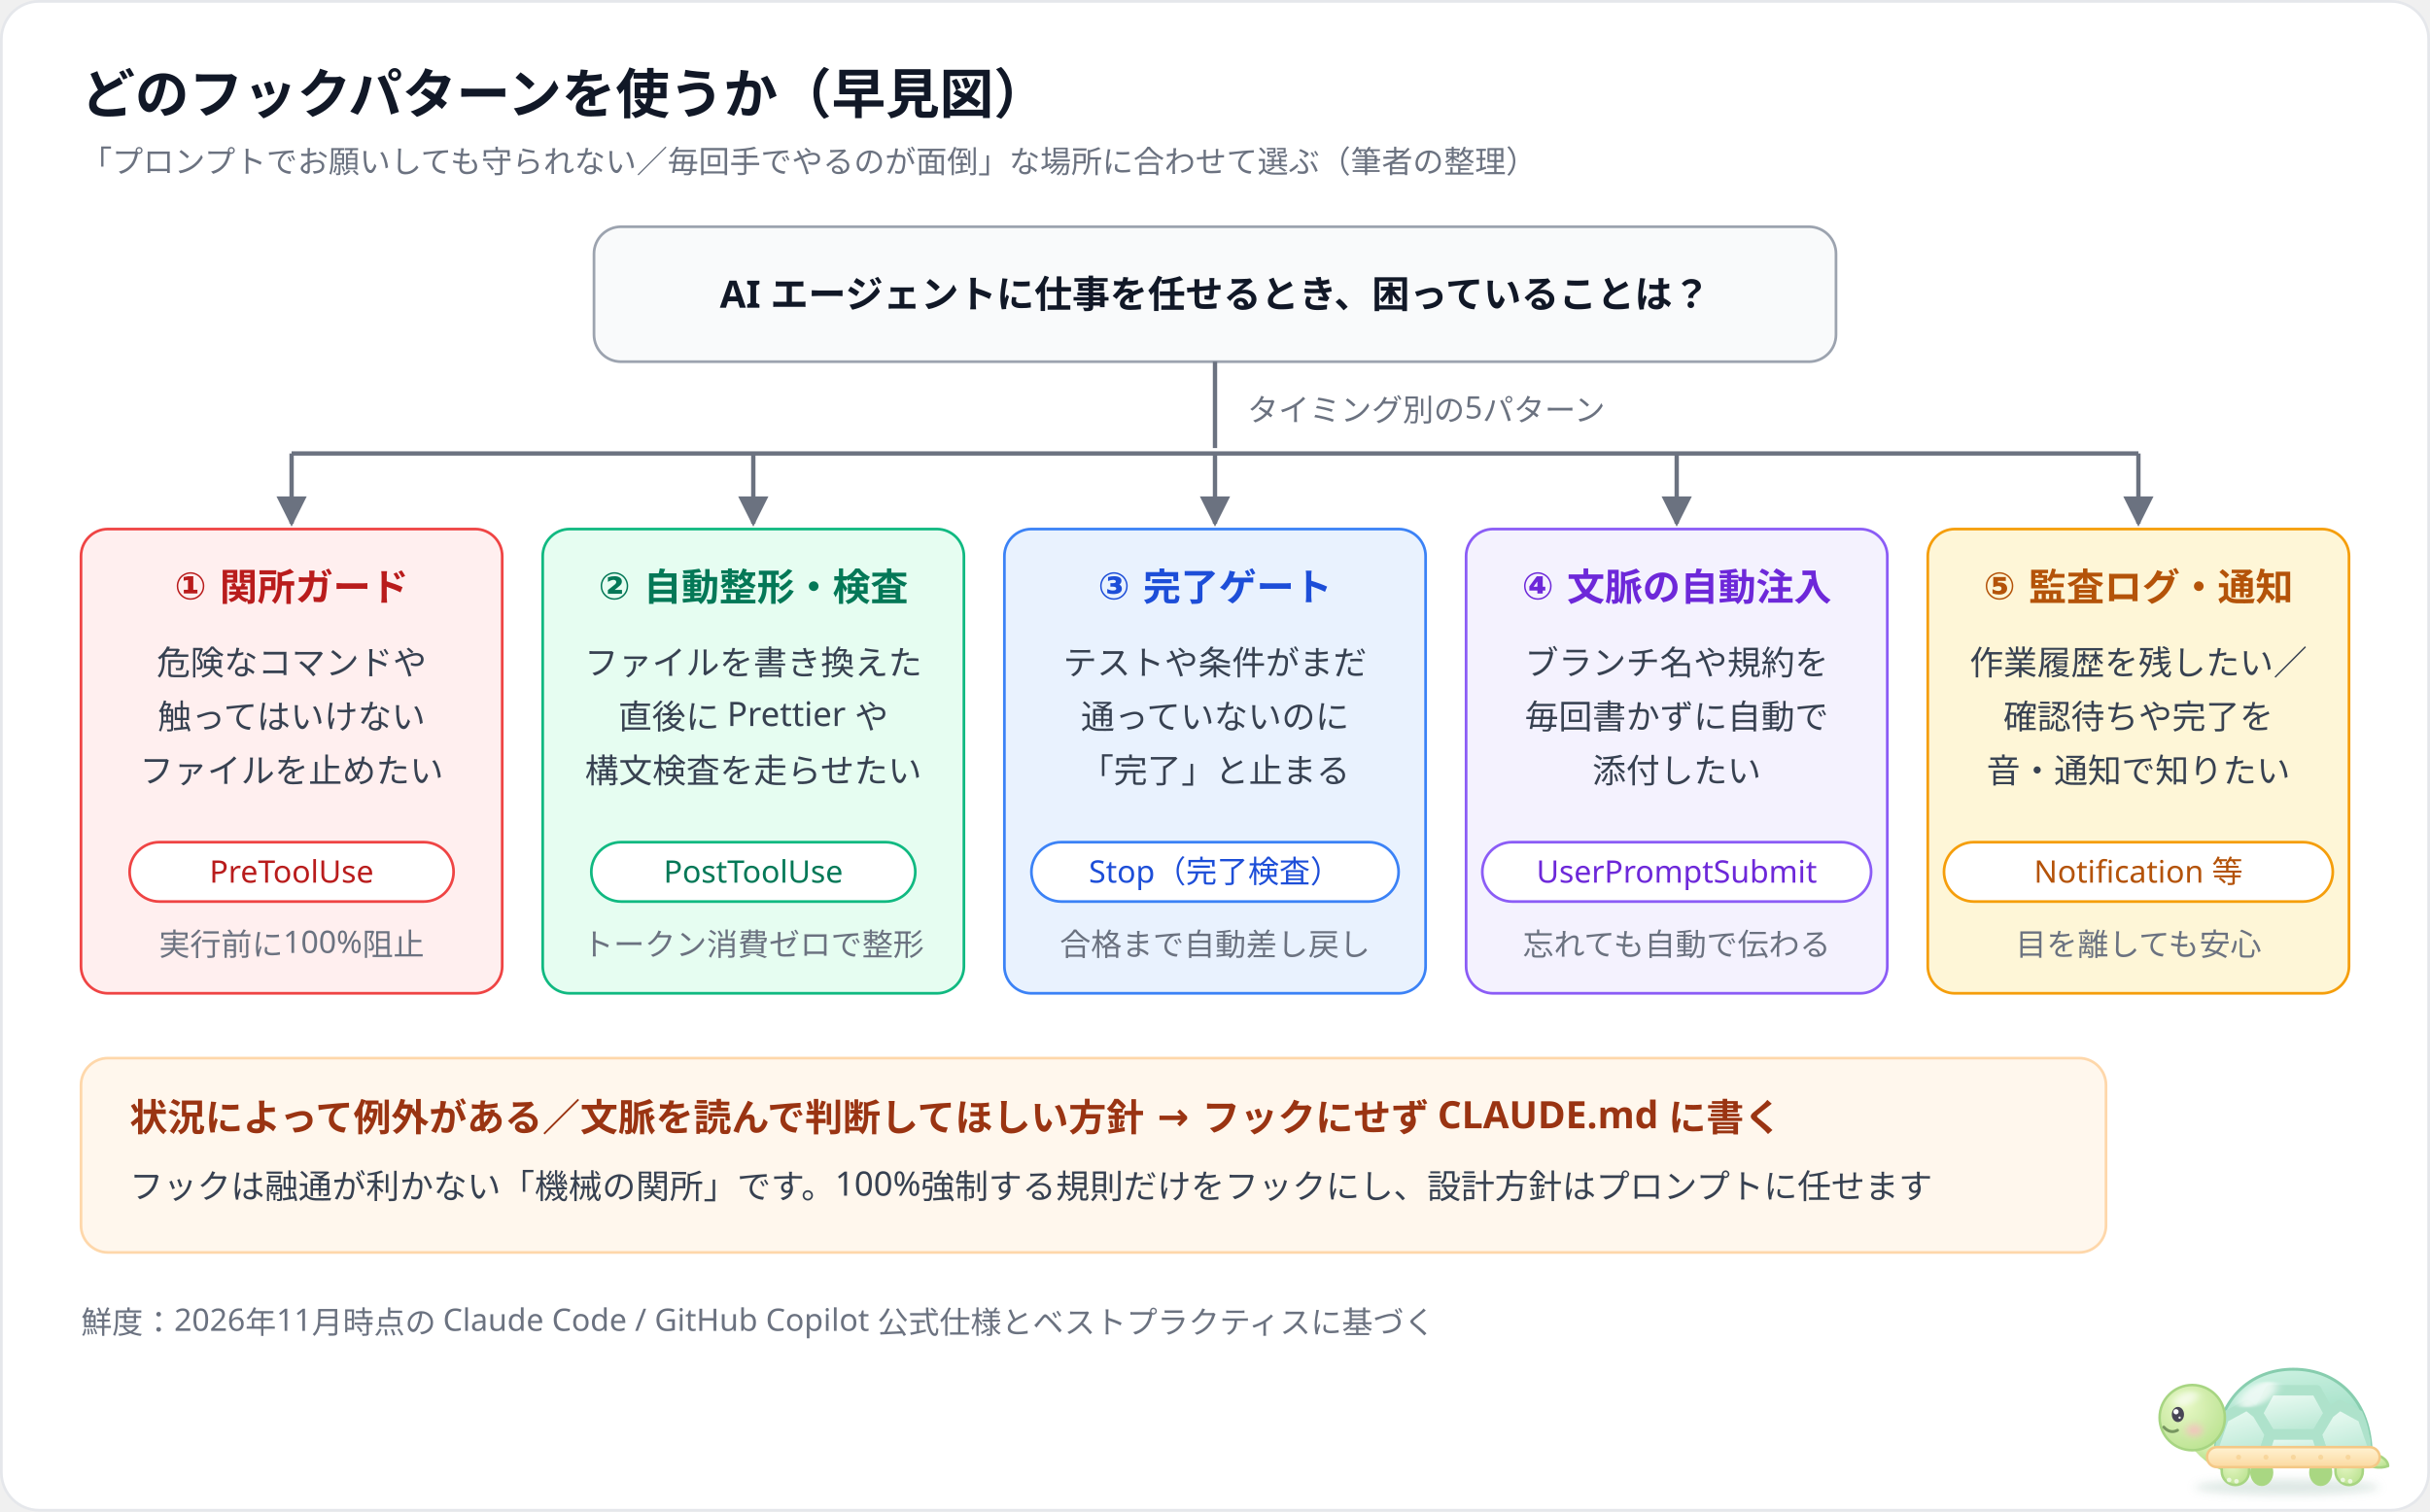
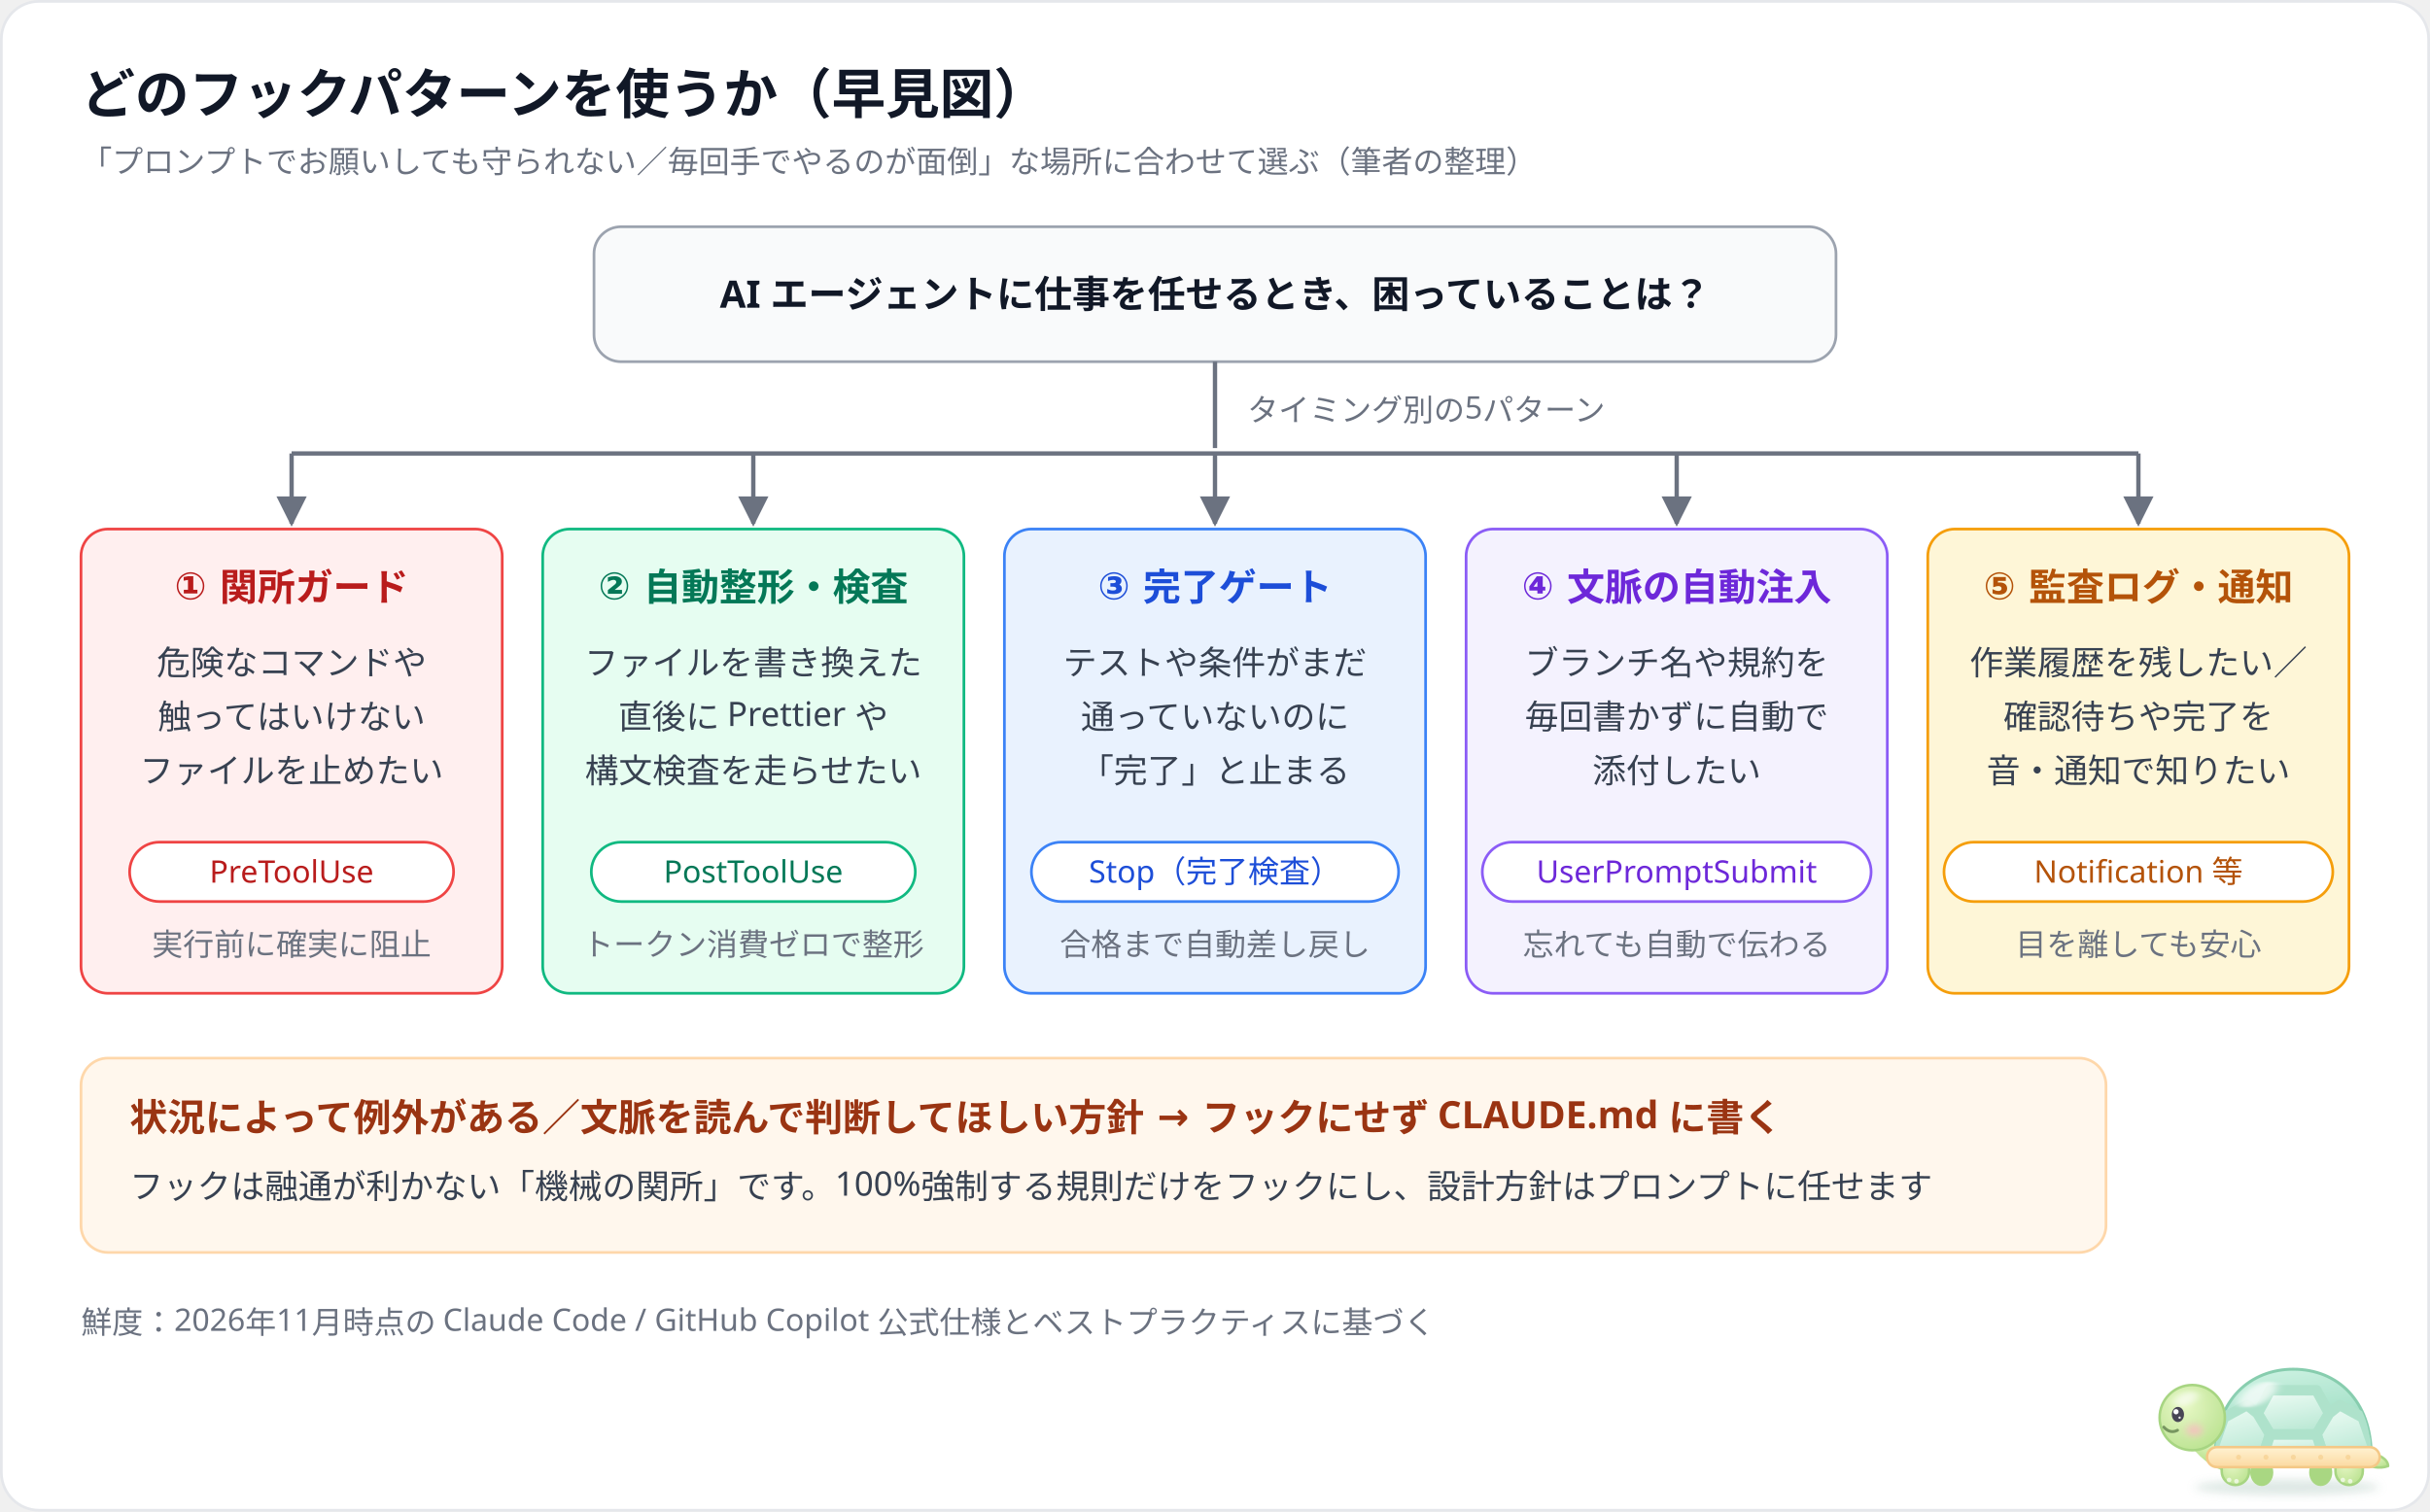
<svg xmlns="http://www.w3.org/2000/svg" viewBox="0 0 900 560" font-family="Meiryo, 'Yu Gothic UI', 'Noto Sans JP', sans-serif">
  <defs>
    <marker id="ah" viewBox="0 0 10 10" refX="9" refY="5" markerWidth="7" markerHeight="7" orient="auto-start-reverse">
      <path d="M0,0 L10,5 L0,10 z" fill="#6b7280" />
    </marker>
    <style>
      .h{font-size:14px;font-weight:700}
      .b{font-size:12.5px;fill:#374151}
      .s{font-size:11.5px;fill:#6b7280}
    </style>
  </defs>
  <rect x="0.5" y="0.5" width="899" height="559" rx="14" fill="#ffffff" stroke="#e5e7eb" />
  <text x="30" y="42" font-size="20" font-weight="700" fill="#111827">どのフックパターンを使うか（早見図）</text>
  <text x="30" y="64" class="s" font-size="13">「プロンプトでお願いしても守られない／毎回手でやるのが面倒」な場所に合わせて選ぶ（筆者の整理）</text>
  <rect x="220" y="84" width="460" height="50" rx="10" fill="#f9fafb" stroke="#9ca3af" />
  <text x="450" y="114" text-anchor="middle" class="h" fill="#111827">AI エージェントに仕事を任せるとき、困っていることは？</text>
  <line x1="450" y1="134" x2="450" y2="166" stroke="#6b7280" stroke-width="1.6" />
  <text x="462" y="156" class="s">タイミング別の5パターン</text>
  <line x1="108" y1="168" x2="792" y2="168" stroke="#6b7280" stroke-width="1.6" />
  <g stroke="#6b7280" stroke-width="1.6" marker-end="url(#ah)">
    <line x1="108" y1="168" x2="108" y2="194" />
    <line x1="279" y1="168" x2="279" y2="194" />
    <line x1="450" y1="168" x2="450" y2="194" />
    <line x1="621" y1="168" x2="621" y2="194" />
    <line x1="792" y1="168" x2="792" y2="194" />
  </g>
  <rect x="30" y="196" width="156" height="172" rx="10" fill="#fee2e2" fill-opacity="0.55" stroke="#ef4444" />
  <text x="108" y="222" text-anchor="middle" class="h" fill="#b91c1c">① 関所ガード</text>
  <text x="108" y="250" text-anchor="middle" class="b">危険なコマンドや</text>
  <text x="108" y="270" text-anchor="middle" class="b">触ってはいけない</text>
  <text x="108" y="290" text-anchor="middle" class="b">ファイルを止めたい</text>
  <rect x="48" y="312" width="120" height="22" rx="11" fill="#ffffff" stroke="#ef4444" />
  <text x="108" y="327" text-anchor="middle" class="s" style="fill:#b91c1c">PreToolUse</text>
-   <text x="108" y="354" text-anchor="middle" class="s">実行前に100%阻止</text>
+   <text x="108" y="354" text-anchor="middle" class="s">実行前に確実に阻止</text>
  <rect x="201" y="196" width="156" height="172" rx="10" fill="#d1fae5" fill-opacity="0.55" stroke="#10b981" />
  <text x="279" y="222" text-anchor="middle" class="h" fill="#047857">② 自動整形・検査</text>
  <text x="279" y="250" text-anchor="middle" class="b">ファイルを書き換えた</text>
  <text x="279" y="270" text-anchor="middle" class="b">直後に Prettier や</text>
  <text x="279" y="290" text-anchor="middle" class="b">構文検査を走らせたい</text>
  <rect x="219" y="312" width="120" height="22" rx="11" fill="#ffffff" stroke="#10b981" />
  <text x="279" y="327" text-anchor="middle" class="s" style="fill:#047857">PostToolUse</text>
  <text x="279" y="354" text-anchor="middle" class="s">トークン消費ゼロで整形</text>
  <rect x="372" y="196" width="156" height="172" rx="10" fill="#dbeafe" fill-opacity="0.6" stroke="#3b82f6" />
  <text x="450" y="222" text-anchor="middle" class="h" fill="#1d4ed8">③ 完了ゲート</text>
  <text x="450" y="250" text-anchor="middle" class="b">テストや条件がまだ</text>
  <text x="450" y="270" text-anchor="middle" class="b">通っていないのに</text>
  <text x="450" y="290" text-anchor="middle" class="b">「完了」と止まる</text>
  <rect x="382" y="312" width="136" height="22" rx="11" fill="#ffffff" stroke="#3b82f6" />
  <text x="450" y="327" text-anchor="middle" class="s" style="fill:#1d4ed8">Stop（完了検査）</text>
  <text x="450" y="354" text-anchor="middle" class="s">合格まで自動差し戻し</text>
  <rect x="543" y="196" width="156" height="172" rx="10" fill="#ede9fe" fill-opacity="0.6" stroke="#8b5cf6" />
  <text x="621" y="222" text-anchor="middle" class="h" fill="#6d28d9">④ 文脈の自動注入</text>
  <text x="621" y="250" text-anchor="middle" class="b">ブランチ名や規約を</text>
  <text x="621" y="270" text-anchor="middle" class="b">毎回書かずに自動で</text>
  <text x="621" y="290" text-anchor="middle" class="b">添付したい</text>
  <rect x="549" y="312" width="144" height="22" rx="11" fill="#ffffff" stroke="#8b5cf6" />
  <text x="621" y="327" text-anchor="middle" class="s" style="fill:#6d28d9">UserPromptSubmit</text>
  <text x="621" y="354" text-anchor="middle" class="s">忘れても自動で伝わる</text>
  <rect x="714" y="196" width="156" height="172" rx="10" fill="#fef3c7" fill-opacity="0.7" stroke="#f59e0b" />
  <text x="792" y="222" text-anchor="middle" class="h" fill="#b45309">⑤ 監査ログ・通知</text>
  <text x="792" y="250" text-anchor="middle" class="b">作業履歴を残したい／</text>
  <text x="792" y="270" text-anchor="middle" class="b">確認待ちや完了を</text>
  <text x="792" y="290" text-anchor="middle" class="b">音・通知で知りたい</text>
  <rect x="720" y="312" width="144" height="22" rx="11" fill="#ffffff" stroke="#f59e0b" />
  <text x="792" y="327" text-anchor="middle" class="s" style="fill:#b45309">Notification 等</text>
  <text x="792" y="354" text-anchor="middle" class="s">目を離しても安心</text>
  <rect x="30" y="392" width="750" height="72" rx="10" fill="#fff7ed" stroke="#fed7aa" />
  <text x="48" y="419" class="h" fill="#9a3412">状況によって例外がある／文脈を読んで判断してほしい方針 → フックにせず CLAUDE.md に書く</text>
  <text x="48" y="444" class="b">フックは融通が利かない「機械の関所」です。100%強制する規則だけをフックにし、設計方針はプロンプトに任せます</text>
  <text x="30" y="494" class="s">鮮度：2026年11月時点の Claude Code / GitHub Copilot 公式仕様とベストプラクティスに基づく</text>
  <g transform="translate(794 494) scale(0.78)">
    <g id="kame-mark" opacity="0.94">
      <defs>
        <linearGradient id="kameShell" x1="0.3" y1="0" x2="0.6" y2="1">
          <stop offset="0" stop-color="#c9f1e0" />
          <stop offset="1" stop-color="#86d3b4" />
        </linearGradient>
        <linearGradient id="kameScute" x1="0.3" y1="0" x2="0.6" y2="1">
          <stop offset="0" stop-color="#ecfbf4" />
          <stop offset="1" stop-color="#b3e6d0" />
        </linearGradient>
        <radialGradient id="kameSkin" cx="0.38" cy="0.32" r="0.8">
          <stop offset="0" stop-color="#e6f7c2" />
          <stop offset="1" stop-color="#b3df86" />
        </radialGradient>
        <linearGradient id="kameRim" x1="0" y1="0" x2="0" y2="1">
          <stop offset="0" stop-color="#fff1cf" />
          <stop offset="1" stop-color="#fbd79b" />
        </linearGradient>
        <filter id="kameSoft" x="-20%" y="-50%" width="140%" height="200%">
          <feGaussianBlur stdDeviation="2.2" />
        </filter>
        <filter id="kameGlow" x="-50%" y="-50%" width="200%" height="200%">
          <feGaussianBlur stdDeviation="1.6" />
        </filter>
        <clipPath id="kameDome">
          <path d="M34 58 C34 31 51 17 71 17 C92 17 108 32 108 58 Z" />
        </clipPath>
      </defs>
      <ellipse cx="68" cy="73" rx="44" ry="3.6" fill="#5b8f7b" opacity="0.22" filter="url(#kameSoft)" />
      <ellipse cx="56" cy="66" rx="5.5" ry="6.5" fill="#a4d47a" />
      <ellipse cx="84" cy="66" rx="5.5" ry="6.5" fill="#a4d47a" />
      <path d="M106 57 C112 57 116 60 116 63 C112 64.5 107 63.5 104 61 Z" fill="url(#kameSkin)" stroke="#a2d27a" stroke-width="1.2" stroke-linejoin="round" />
      <path d="M42 60 C36 58 30 54 26 47" fill="none" stroke="url(#kameSkin)" stroke-width="13" stroke-linecap="round" />
      <rect x="37" y="57" width="13" height="15" rx="6.5" fill="url(#kameSkin)" stroke="#a2d27a" stroke-width="1.2" />
      <rect x="91" y="57" width="13" height="15" rx="6.5" fill="url(#kameSkin)" stroke="#a2d27a" stroke-width="1.2" />
      <path d="M34 58 C34 31 51 17 71 17 C92 17 108 32 108 58 Z" fill="url(#kameShell)" stroke="#7fcaa9" stroke-width="1.4" />
      <g clip-path="url(#kameDome)" fill="url(#kameScute)" stroke="#a9e0c8" stroke-width="5" stroke-linejoin="round">
        <path d="M60 27 L82 27 L88 38 L82 48 L60 48 L54 38 Z" />
        <path d="M31 60 L38 40 L49 34 L54 38 L60 48 L56 60 Z" />
        <path d="M111 60 L104 40 L93 34 L88 38 L82 48 L86 60 Z" />
        <path d="M60 48 L82 48 L86 60 L56 60 Z" />
      </g>
      <ellipse cx="54" cy="29" rx="10" ry="4.5" fill="#ffffff" opacity="0.7" transform="rotate(-28 54 29)" filter="url(#kameGlow)" />
      <rect x="30" y="54" width="82" height="9.5" rx="4.75" fill="url(#kameRim)" stroke="#f3c57e" stroke-width="1.2" />
      <g fill="#f6cf8f" opacity="0.8">
        <circle cx="45" cy="58.8" r="1.2" />
        <circle cx="58" cy="58.8" r="1.2" />
        <circle cx="71" cy="58.8" r="1.2" />
        <circle cx="84" cy="58.8" r="1.2" />
        <circle cx="97" cy="58.8" r="1.2" />
      </g>
      <circle cx="23" cy="40" r="15.5" fill="url(#kameSkin)" stroke="#a2d27a" stroke-width="1.2" />
      <ellipse cx="20" cy="31" rx="6" ry="3" fill="#ffffff" opacity="0.6" transform="rotate(-20 20 31)" filter="url(#kameGlow)" />
      <ellipse cx="16.2" cy="38.5" rx="2.9" ry="3.6" fill="#3d3a4a" />
      <circle cx="15.3" cy="37.2" r="1.25" fill="#ffffff" />
      <circle cx="17" cy="40" r="0.55" fill="#ffffff" opacity="0.9" />
      <ellipse cx="24" cy="46" rx="4" ry="2.6" fill="#ffb3c1" opacity="0.75" filter="url(#kameGlow)" />
      <path d="M9.5 44.5 Q12.5 47.8 16 46" fill="none" stroke="#6f8f56" stroke-width="1.4" stroke-linecap="round" />
      <g fill="#ffffff" opacity="0.65">
        <circle cx="40.5" cy="69.6" r="1.1" />
        <circle cx="44" cy="70.2" r="1.1" />
        <circle cx="94.5" cy="69.6" r="1.1" />
        <circle cx="98" cy="70.2" r="1.1" />
      </g>
    </g>
  </g>
</svg>
